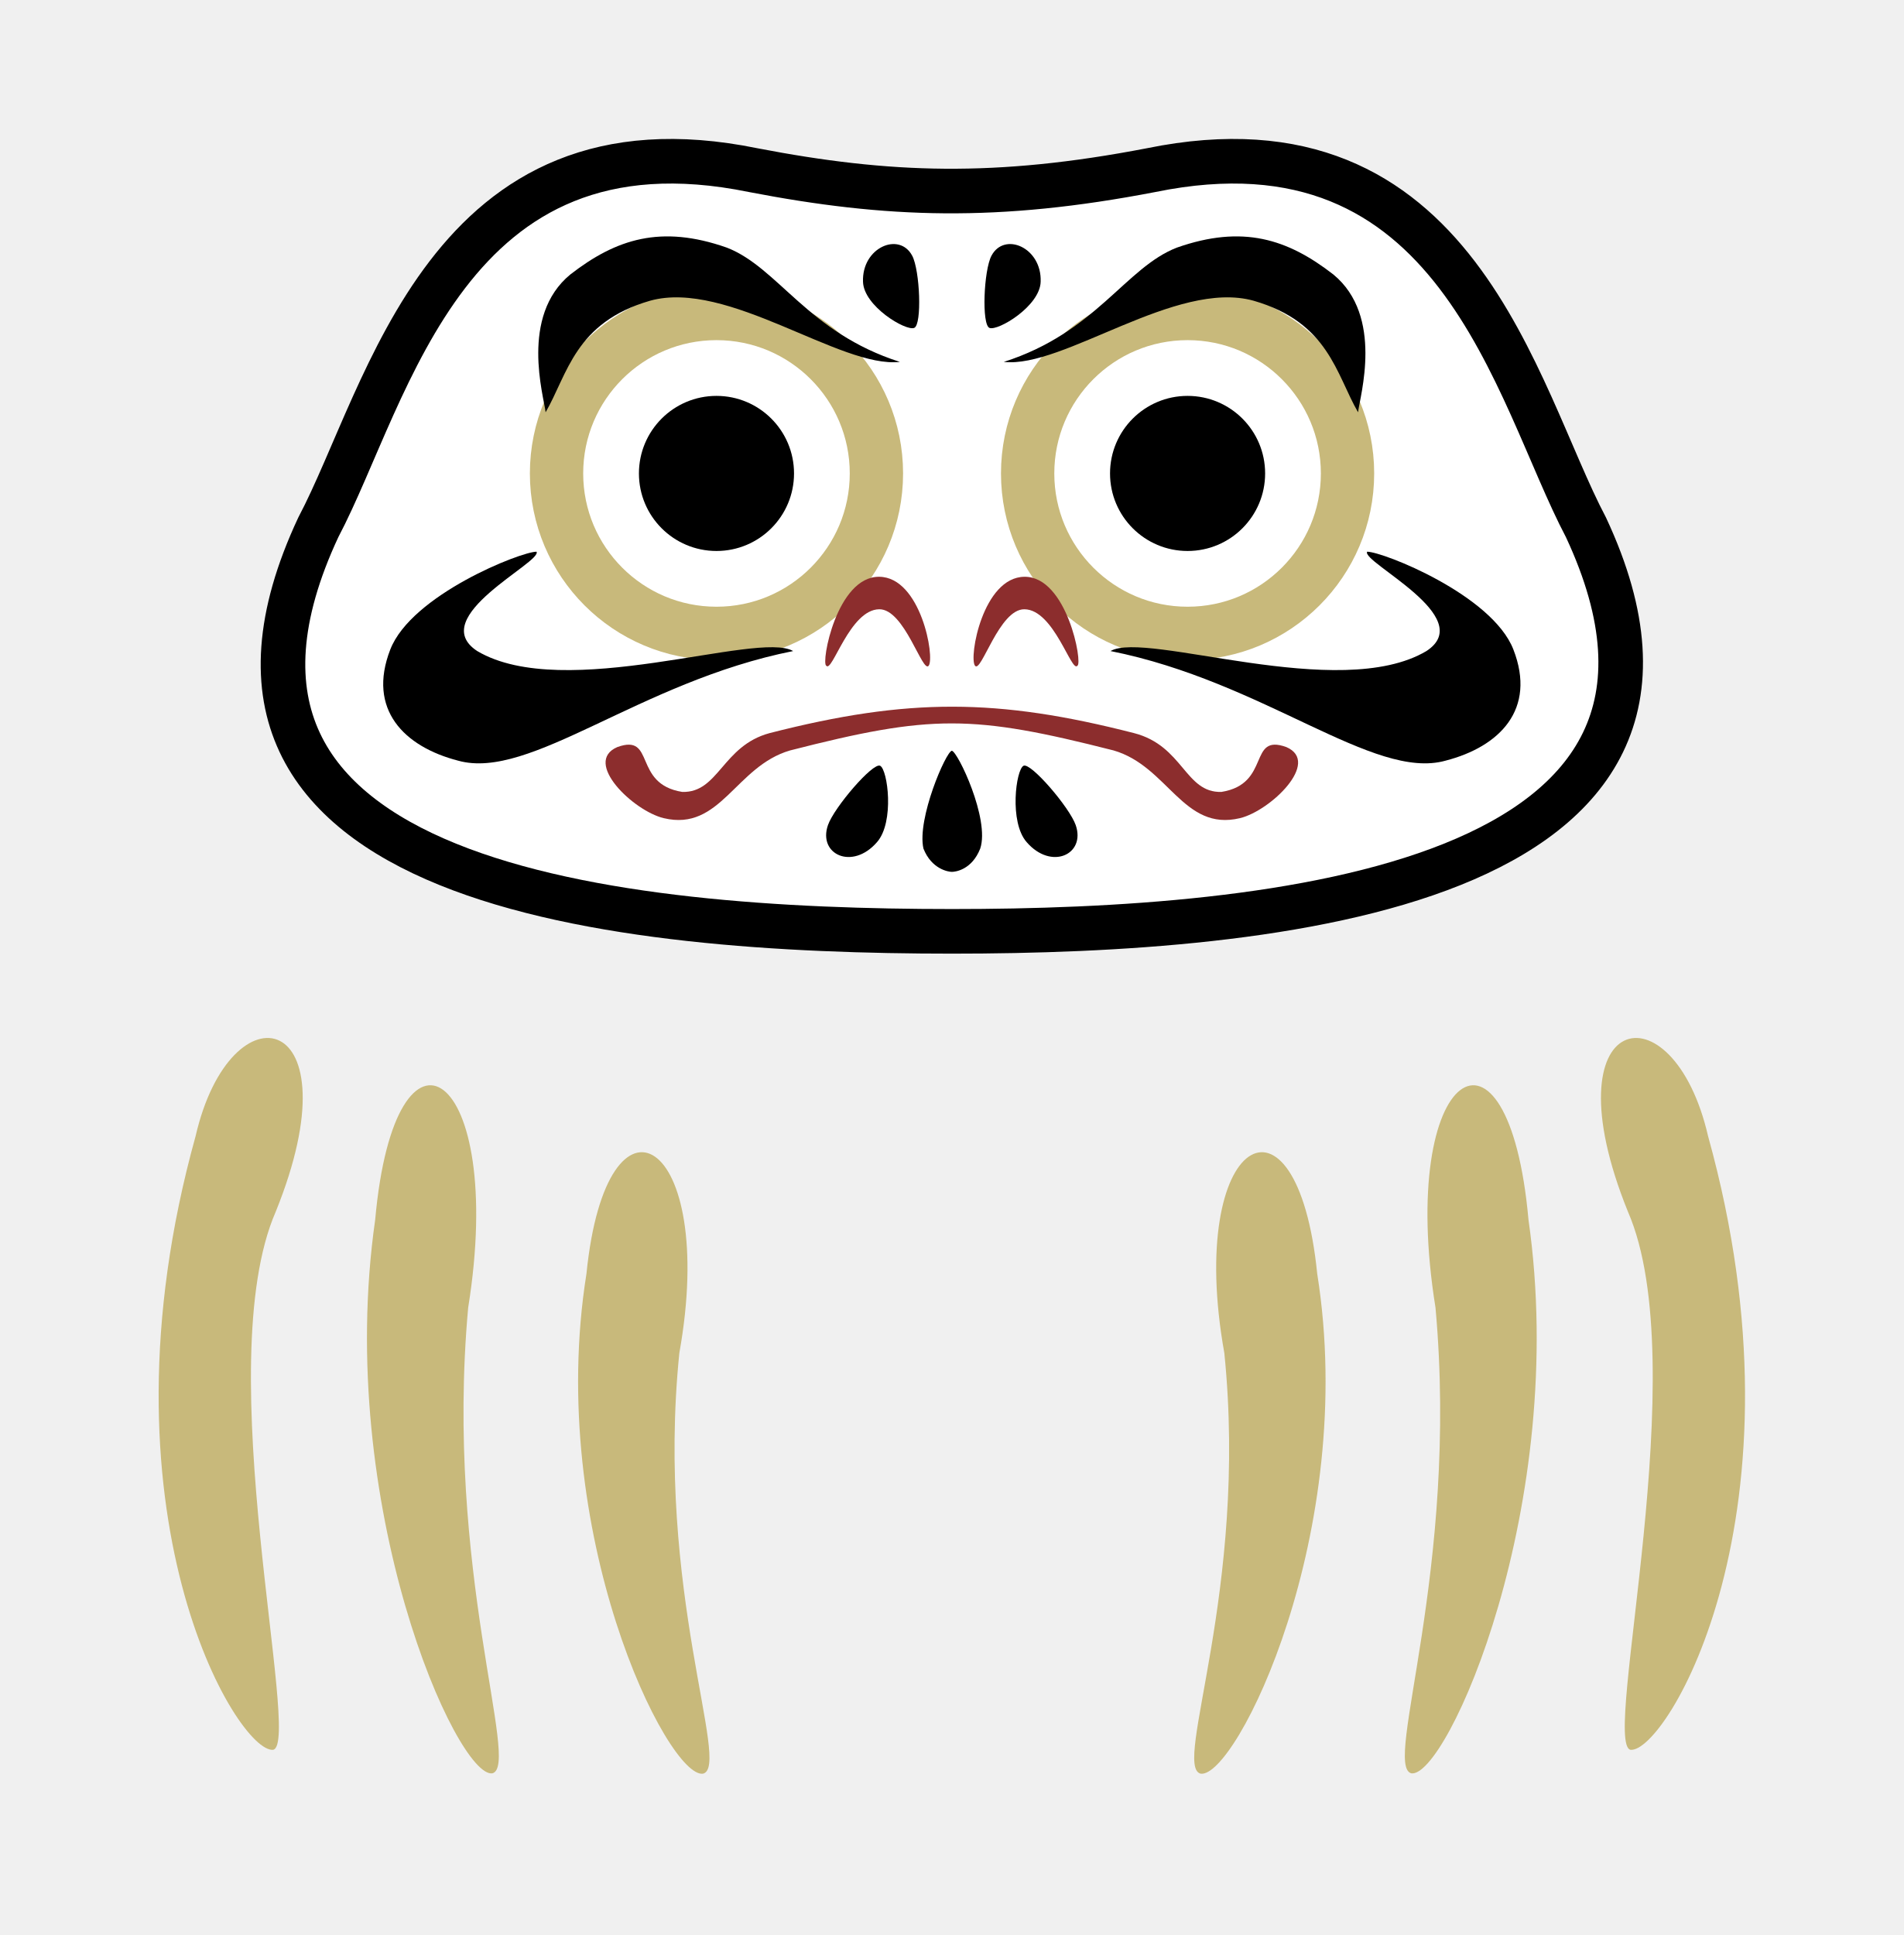
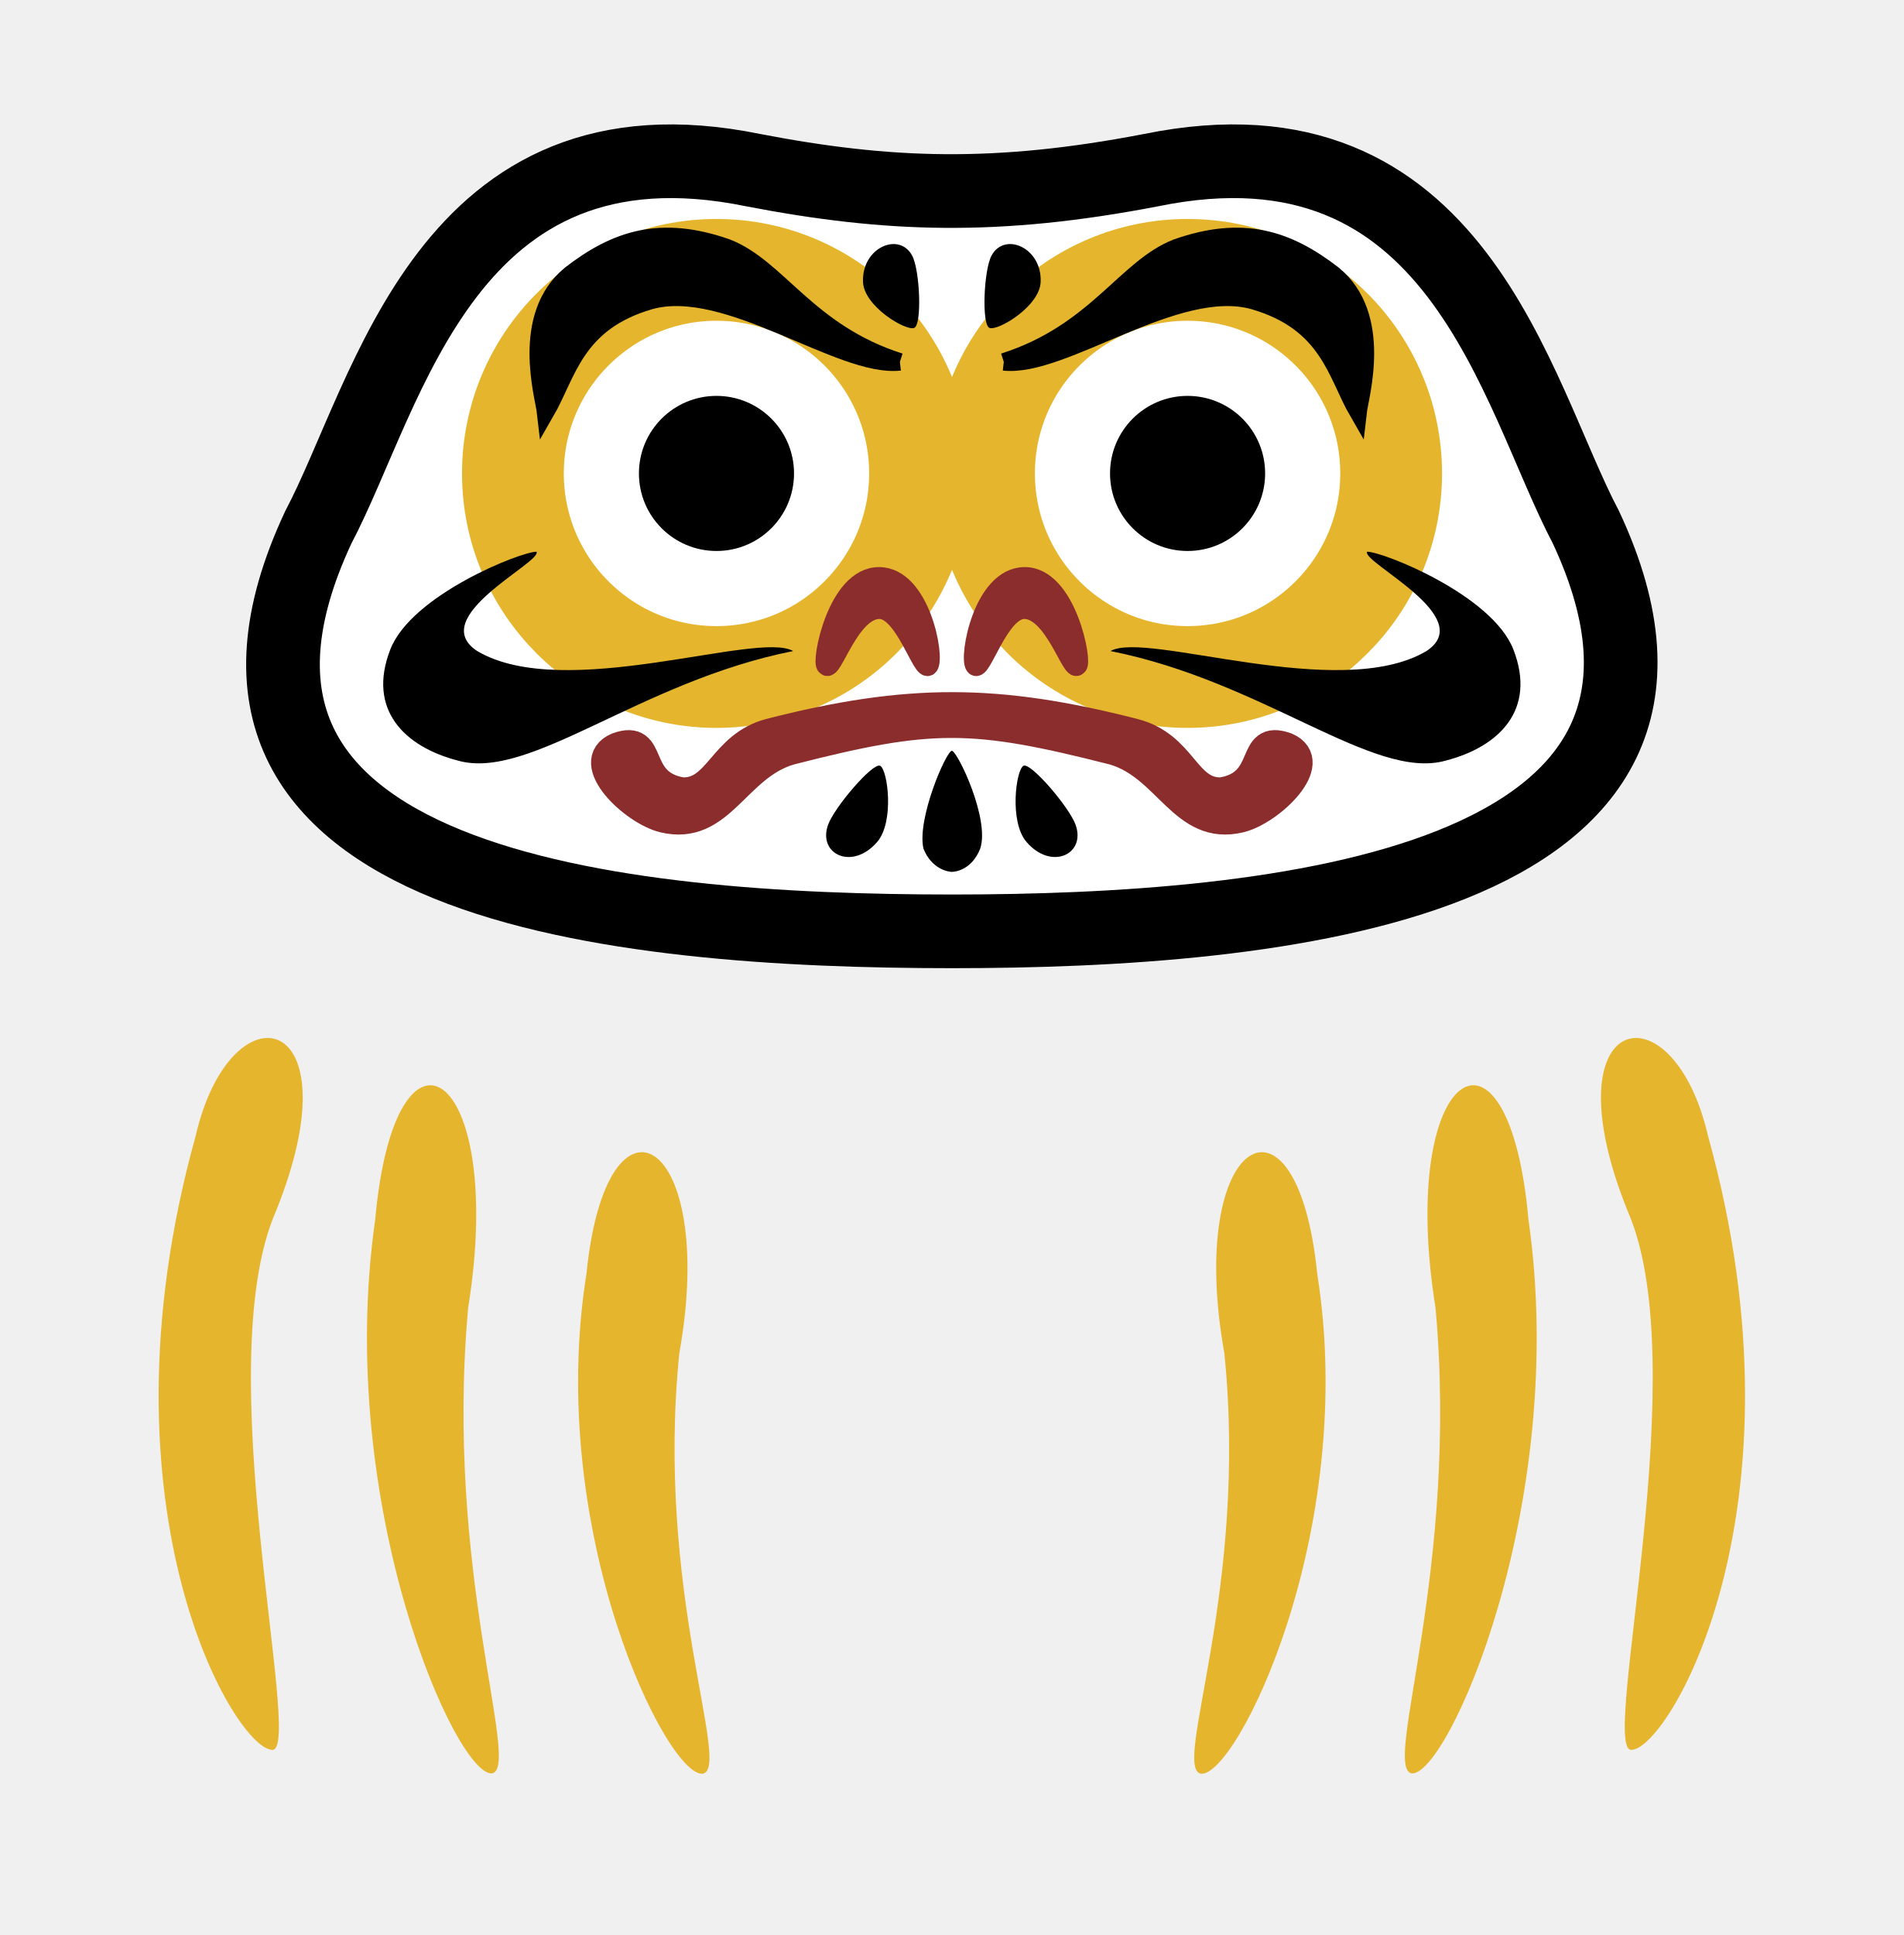
<svg xmlns="http://www.w3.org/2000/svg" viewBox="-9821.314 -5983.962 19638.631 19961.411" preserveAspectRatio="xMidYMid meet">
-   <path stroke="black" stroke-width="460" fill="#fff" d="M 2053.341 -4228.764 C 460.172 -3922.205 -659.945 -3961.045 -2051.264 -4228.764 C -5216.374 -4876.218 -5805.453 -1932.826 -6537.668 -543.815 C -8274.744 3169.558 -3420.177 3623.699 1.039 3623.699 C 3307.157 3623.699 8276.822 3169.558 6539.745 -543.815 C 5807.531 -1932.826 5218.451 -4876.218 2053.341 -4228.764 Z " />
-   <circle fill="#fff" stroke="rgb(200,185,123)" stroke-width="550" r="1650" cx="2430" cy="-1100" />
-   <circle fill="#fff" stroke="rgb(200,185,123)" stroke-width="550" r="1650" cx="-2430" cy="-1100" />
+   <path stroke="black" stroke-width="760" fill="#fff" d="M 2053.341 -4228.764 C 460.172 -3922.205 -659.945 -3961.045 -2051.264 -4228.764 C -5216.374 -4876.218 -5805.453 -1932.826 -6537.668 -543.815 C -8274.744 3169.558 -3420.177 3623.699 1.039 3623.699 C 3307.157 3623.699 8276.822 3169.558 6539.745 -543.815 C 5807.531 -1932.826 5218.451 -4876.218 2053.341 -4228.764 Z " />
+   <circle fill="#fff" stroke="#e6b52e" stroke-width="1050" r="2100" cx="2430" cy="-1100" />
+   <circle fill="#fff" stroke="#e6b52e" stroke-width="1050" r="2100" cx="-2430" cy="-1100" />
  <circle fill="black" r="800" cx="2430" cy="-1100" />
  <circle fill="black" r="800" cx="-2430" cy="-1100" />
-   <path fill="rgb(140,45,45)" d="M 236.973 883.683 C 171.261 798.756 318.068 -30.095 747.279 -33.932 C 1186.379 -37.817 1350.547 860.723 1293.187 883.683 C 1232.599 961.943 1051.88 305.087 747.279 301.197 C 486.192 297.23 300.788 966.159 236.973 883.683 Z " />
-   <path fill="rgb(140,45,45)" d="M 1666.286 1757.438 C 210.278 1387.02 -214.274 1384.69 -1670.281 1757.438 C -2234.762 1920.805 -2387.31 2596.572 -2974.468 2456.086 C -3286.812 2381.354 -3812.806 1877.918 -3452.85 1722.762 C -3054.233 1578.986 -3298.618 2103.176 -2783.203 2185.46 C -2407.206 2196.501 -2369.908 1709.89 -1881.933 1578.829 C -451.613 1212.446 470.861 1218.4 1877.937 1578.829 C 2386.584 1709.89 2403.21 2196.501 2779.207 2185.46 C 3294.622 2103.176 3050.237 1578.986 3448.855 1722.762 C 3808.81 1877.918 3282.817 2381.354 2970.472 2456.086 C 2383.314 2596.572 2230.767 1920.805 1666.286 1757.438 Z " />
-   <path fill="rgb(140,45,45)" d="M -240.969 883.683 C -175.257 798.756 -322.064 -30.095 -751.274 -33.932 C -1190.375 -37.817 -1354.543 860.723 -1297.183 883.683 C -1236.594 961.943 -1055.876 305.087 -751.274 301.197 C -490.188 297.23 -304.784 966.159 -240.969 883.683 Z " />
+   <path fill="rgb(140,45,45)" stroke="rgb(140,45,45)" stroke-width="200" d="M 236.973 883.683 C 171.261 798.756 318.068 -30.095 747.279 -33.932 C 1186.379 -37.817 1350.547 860.723 1293.187 883.683 C 1232.599 961.943 1051.88 305.087 747.279 301.197 C 486.192 297.23 300.788 966.159 236.973 883.683 Z " />
+   <path fill="rgb(140,45,45)" stroke="rgb(140,45,45)" stroke-width="200" d="M -240.969 883.683 C -175.257 798.756 -322.064 -30.095 -751.274 -33.932 C -1190.375 -37.817 -1354.543 860.723 -1297.183 883.683 C -1236.594 961.943 -1055.876 305.087 -751.274 301.197 C -490.188 297.23 -304.784 966.159 -240.969 883.683 Z " />
+   <path fill="rgb(140,45,45)" stroke="rgb(140,45,45)" stroke-width="300" d="M 1666.286 1757.438 C 210.278 1387.02 -214.274 1384.69 -1670.281 1757.438 C -2234.762 1920.805 -2387.31 2596.572 -2974.468 2456.086 C -3286.812 2381.354 -3812.806 1877.918 -3452.85 1722.762 C -3054.233 1578.986 -3298.618 2103.176 -2783.203 2185.46 C -2407.206 2196.501 -2369.908 1709.89 -1881.933 1578.829 C -451.613 1212.446 470.861 1218.4 1877.937 1578.829 C 2386.584 1709.89 2403.21 2196.501 2779.207 2185.46 C 3294.622 2103.176 3050.237 1578.986 3448.855 1722.762 C 3808.81 1877.918 3282.817 2381.354 2970.472 2456.086 C 2383.314 2596.572 2230.767 1920.805 1666.286 1757.438 Z " />
  <path fill="black" d="M 1635.068 732.266 C 2000.936 518.46 3992.56 1266.587 4894.123 732.266 C 5428.861 382.245 4221.958 -184.164 4282.303 -292.576 C 4444.756 -292.576 5571.598 152.151 5790.93 716.055 C 6031.478 1334.507 5648.284 1719.388 5090.747 1863.153 C 4345.824 2070.756 3222.684 1047.884 1635.068 732.266 Z " />
  <path fill="black" d="M 737.811 1915.607 C 812.136 1878.907 1212.577 2345.686 1275.834 2527.492 C 1381.397 2830.886 1023.894 2997.111 769.952 2703.509 C 587.644 2496.454 659.534 1954.258 737.811 1915.607 Z " />
-   <path fill="black" d="M 533.906 -2250.585 C 1484.714 -2553.604 1789.066 -3224.47 2319.253 -3429.459 C 2998.91 -3668.396 3461.683 -3518.82 3933.709 -3152.535 C 4457.294 -2721.92 4207.485 -1896.922 4188.591 -1730.934 C 3961.762 -2123.169 3886.253 -2657.896 3111.233 -2881.656 C 2310.833 -3104.821 1146.768 -2181.095 533.906 -2250.585 " />
  <path fill="black" d="M 386.233 -2601.289 C 304.029 -2634.402 327.125 -3194.704 406.557 -3345.322 C 539.11 -3596.669 927.289 -3431.468 914.332 -3077.534 C 907.643 -2825.581 472.808 -2566.414 386.233 -2601.289 Z " />
  <path fill="black" d="M -1.998 1760.866 C -62.091 1768.342 -363.936 2462.863 -294.969 2769.731 C -210.963 2983.48 -36.561 3010.106 -1.998 3010.106 C 32.565 3010.106 204.043 2990.92 290.973 2769.731 C 391.842 2466.043 58.096 1768.342 -1.998 1760.866 Z " />
  <path fill="black" d="M -390.229 -2601.289 C -308.025 -2634.402 -331.12 -3194.704 -410.552 -3345.322 C -543.106 -3596.669 -931.285 -3431.468 -918.328 -3077.534 C -911.638 -2825.581 -476.804 -2566.414 -390.229 -2601.289 Z " />
  <path fill="black" d="M -1639.063 732.266 C -2004.931 518.46 -3996.556 1266.587 -4898.118 732.266 C -5432.856 382.245 -4225.954 -184.164 -4286.298 -292.576 C -4448.751 -292.576 -5575.593 152.151 -5794.925 716.055 C -6035.473 1334.507 -5652.28 1719.388 -5094.742 1863.153 C -4349.819 2070.756 -3226.679 1047.884 -1639.063 732.266 Z " />
  <path fill="black" d="M -741.807 1915.607 C -816.131 1878.907 -1216.572 2345.686 -1279.83 2527.492 C -1385.392 2830.886 -1027.889 2997.111 -773.947 2703.509 C -591.639 2496.454 -663.53 1954.258 -741.807 1915.607 Z " />
-   <path fill="black" d="M -537.902 -2250.585 C -1488.709 -2553.604 -1793.062 -3224.47 -2323.248 -3429.459 C -3002.906 -3668.396 -3465.679 -3518.82 -3937.704 -3152.535 C -4461.289 -2721.92 -4211.48 -1896.922 -4192.587 -1730.934 C -3965.758 -2123.169 -3890.249 -2657.896 -3115.229 -2881.656 C -2314.829 -3104.821 -1150.764 -2181.095 -537.902 -2250.585 " />
-   <path fill="rgb(200,185,123)" d="M -4740.999 12309.415 C -4449.216 12226.805 -5237.216 10214.74 -4991.516 7505.473 C -4593.715 5030.428 -5745.056 4303.244 -5950.917 6599.436 C -6372.117 9547.84 -5104.098 12369.171 -4740.999 12309.415 Z " />
-   <path fill="rgb(200,185,123)" d="M -7002.753 12066.793 C -6705.75 11995.99 -7668.642 8102.323 -6976.582 6515.288 C -6133.99 4432.636 -7439.614 4155.261 -7803.963 5738.086 C -8880.885 9615.426 -7369.288 12107.807 -7002.753 12066.793 Z " />
-   <path fill="rgb(200,185,123)" d="M -2568.302 12313.142 C -2276.425 12238.171 -3062.022 10421.523 -2813.104 7973.835 C -2412.367 5737.548 -3562.827 5082.021 -3771.414 7156.514 C -4196.114 9820.433 -2931.467 12367.555 -2568.302 12313.142 Z " />
-   <path fill="rgb(200,185,123)" d="M 4737.003 12309.415 C 4445.22 12226.805 5233.22 10214.74 4987.52 7505.473 C 4589.72 5030.428 5741.061 4303.244 5946.921 6599.436 C 6368.122 9547.84 5100.102 12369.171 4737.003 12309.415 Z " />
-   <path fill="rgb(200,185,123)" d="M 6998.758 12066.793 C 6701.754 11995.99 7664.646 8102.323 6972.586 6515.288 C 6129.994 4432.636 7435.618 4155.261 7799.968 5738.086 C 8876.889 9615.426 7365.293 12107.807 6998.758 12066.793 Z " />
-   <path fill="rgb(200,185,123)" d="M 2564.307 12313.142 C 2272.43 12238.171 3058.026 10421.523 2809.109 7973.835 C 2408.372 5737.548 3558.831 5082.021 3767.419 7156.514 C 4192.118 9820.433 2927.472 12367.555 2564.307 12313.142 Z " />
+   <path fill="black" stroke="black" stroke-width="180" d="         M 533.906 -2250.585 C 1484.714 -2553.604 1789.066 -3224.47 2319.253 -3429.459 C 2998.91 -3668.396 3461.683 -3518.82 3933.709 -3152.535 C 4457.294 -2721.92 4207.485 -1896.922 4188.591 -1730.934 C 3961.762 -2123.169 3886.253 -2657.896 3111.233 -2881.656 C 2310.833 -3104.821 1146.768 -2181.095 533.906 -2250.585          M -537.902 -2250.585 C -1488.709 -2553.604 -1793.062 -3224.47 -2323.248 -3429.459 C -3002.906 -3668.396 -3465.679 -3518.82 -3937.704 -3152.535 C -4461.289 -2721.92 -4211.48 -1896.922 -4192.587 -1730.934 C -3965.758 -2123.169 -3890.249 -2657.896 -3115.229 -2881.656 C -2314.829 -3104.821 -1150.764 -2181.095 -537.902 -2250.585          " />
+   <path fill="#e6b52e" d="         M -4740.999 12309.415 C -4449.216 12226.805 -5237.216 10214.74 -4991.516 7505.473 C -4593.715 5030.428 -5745.056 4303.244 -5950.917 6599.436 C -6372.117 9547.84 -5104.098 12369.171 -4740.999 12309.415 Z         M -7002.753 12066.793 C -6705.75 11995.99 -7668.642 8102.323 -6976.582 6515.288 C -6133.99 4432.636 -7439.614 4155.261 -7803.963 5738.086 C -8880.885 9615.426 -7369.288 12107.807 -7002.753 12066.793 Z         M -2568.302 12313.142 C -2276.425 12238.171 -3062.022 10421.523 -2813.104 7973.835 C -2412.367 5737.548 -3562.827 5082.021 -3771.414 7156.514 C -4196.114 9820.433 -2931.467 12367.555 -2568.302 12313.142 Z         M 4737.003 12309.415 C 4445.22 12226.805 5233.22 10214.74 4987.52 7505.473 C 4589.72 5030.428 5741.061 4303.244 5946.921 6599.436 C 6368.122 9547.84 5100.102 12369.171 4737.003 12309.415 Z         M 6998.758 12066.793 C 6701.754 11995.99 7664.646 8102.323 6972.586 6515.288 C 6129.994 4432.636 7435.618 4155.261 7799.968 5738.086 C 8876.889 9615.426 7365.293 12107.807 6998.758 12066.793 Z         M 2564.307 12313.142 C 2272.43 12238.171 3058.026 10421.523 2809.109 7973.835 C 2408.372 5737.548 3558.831 5082.021 3767.419 7156.514 C 4192.118 9820.433 2927.472 12367.555 2564.307 12313.142 Z                  " />
</svg>
